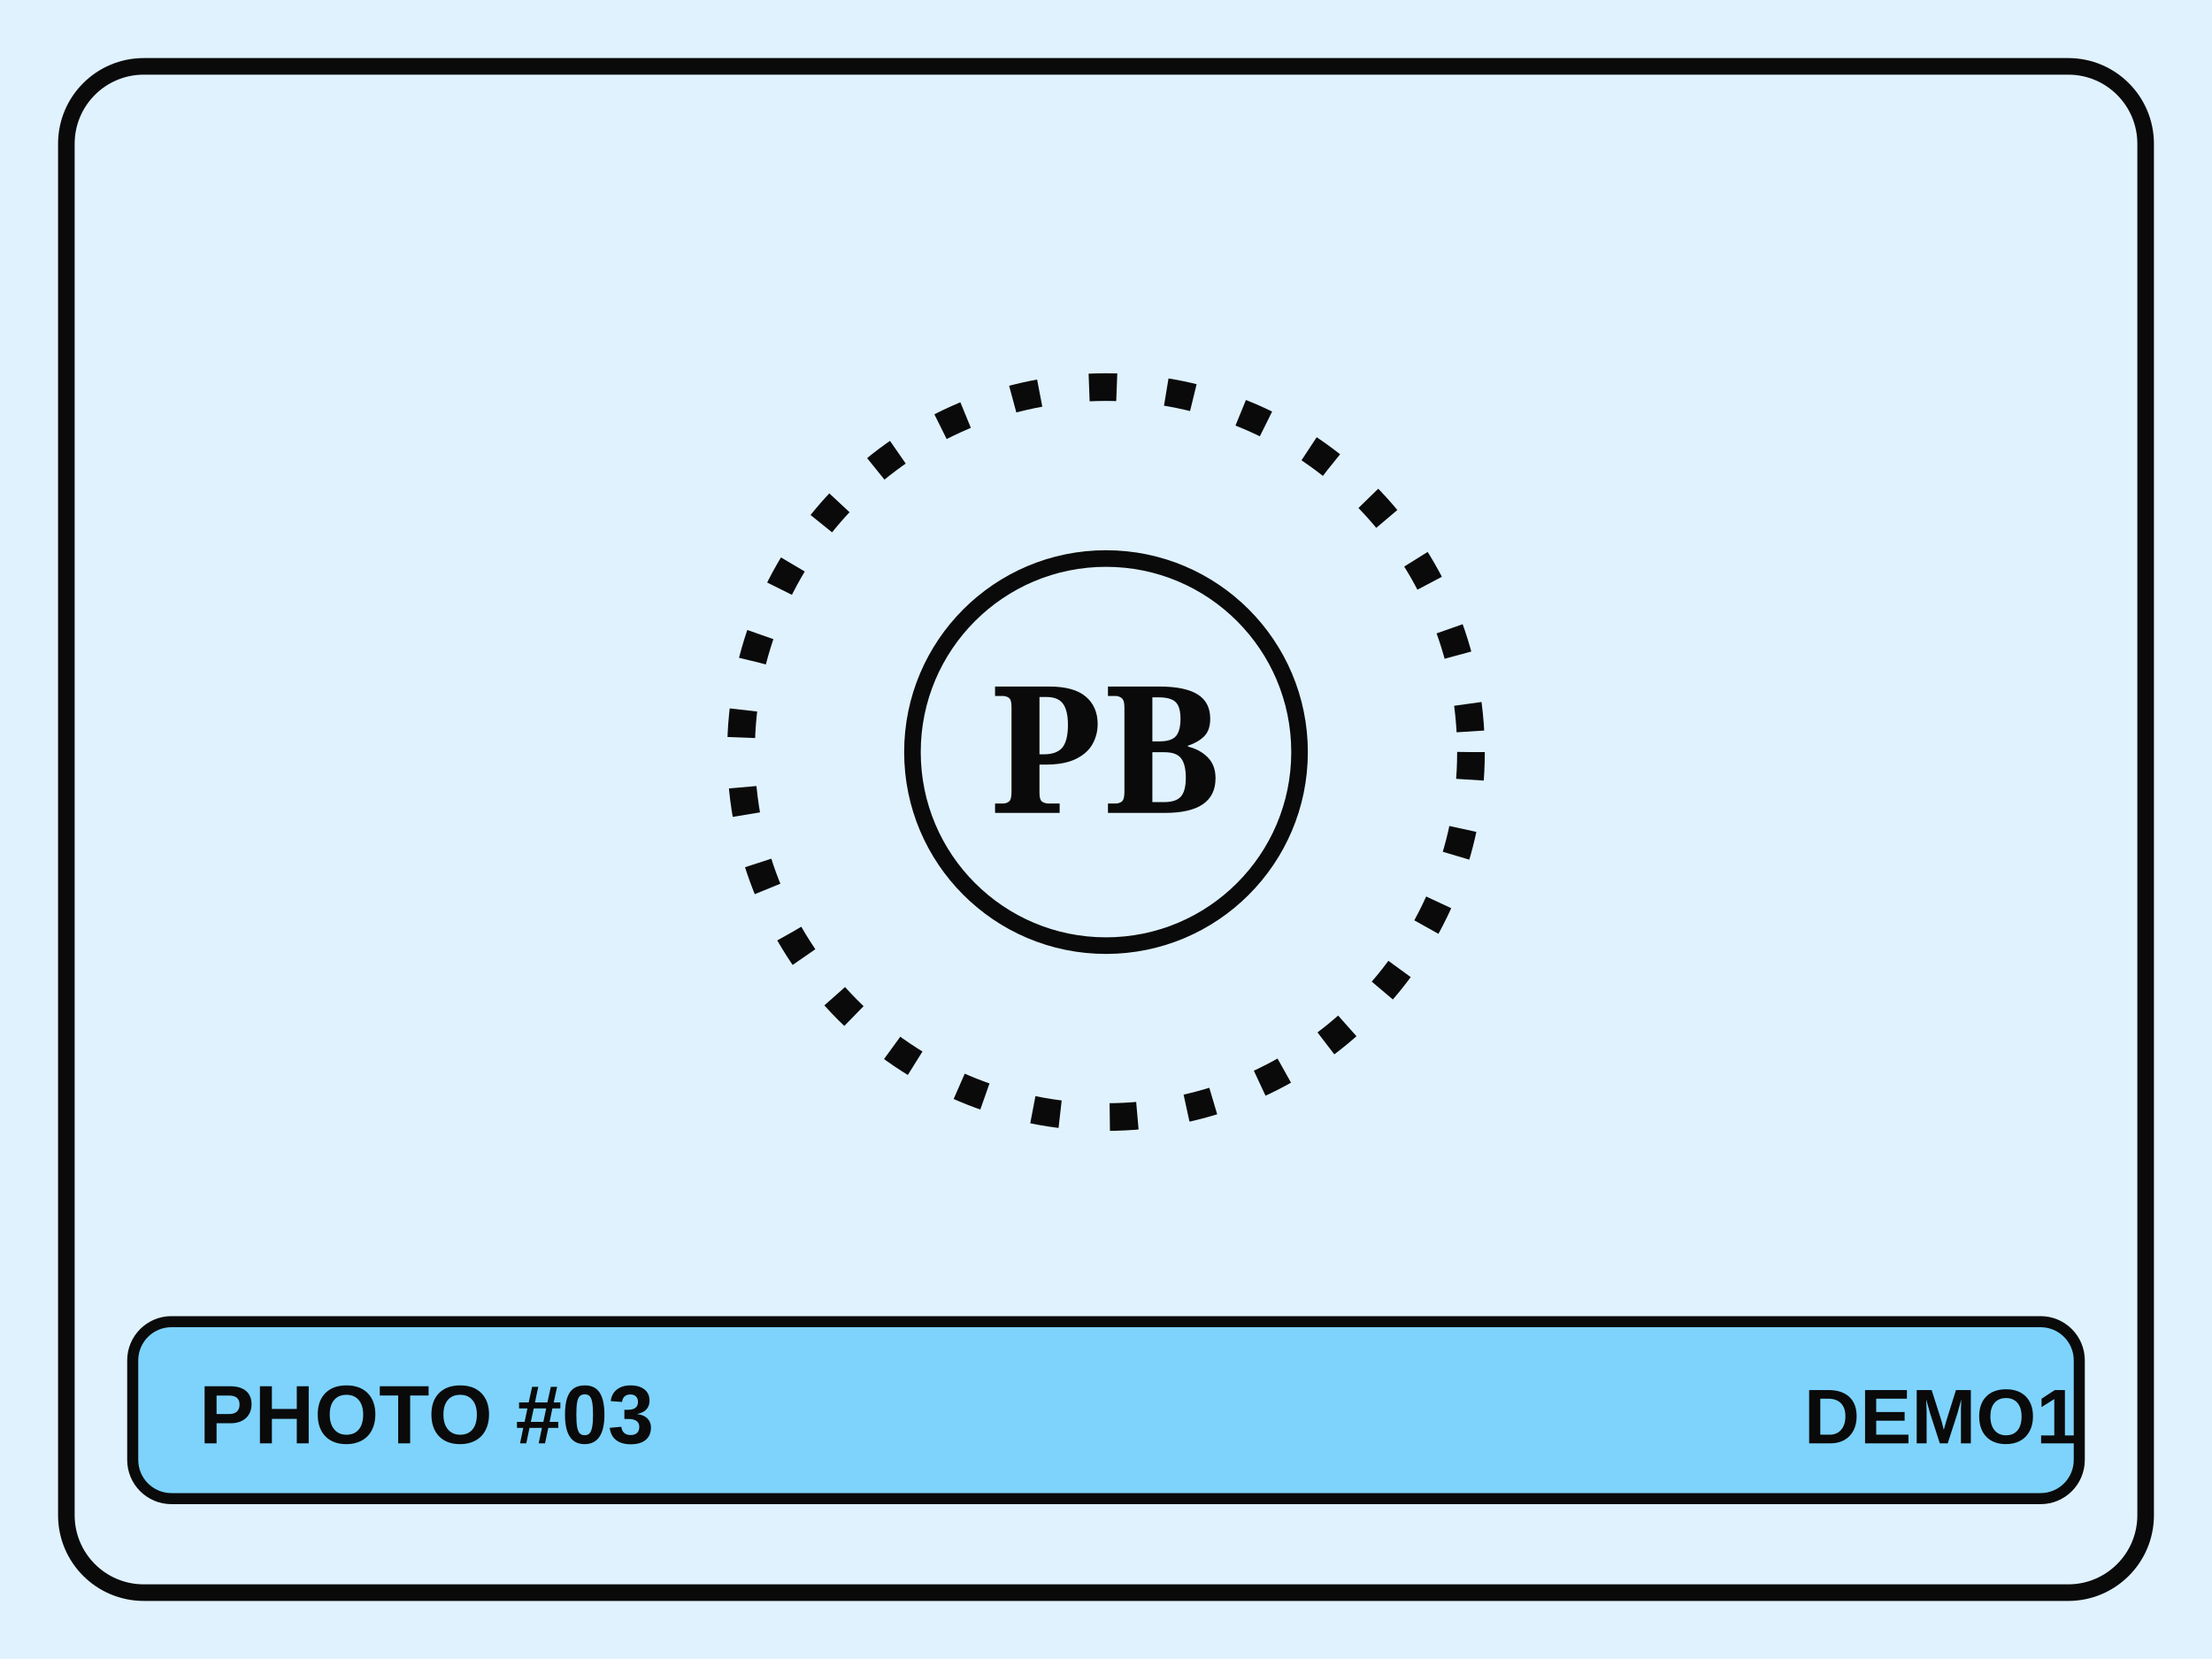
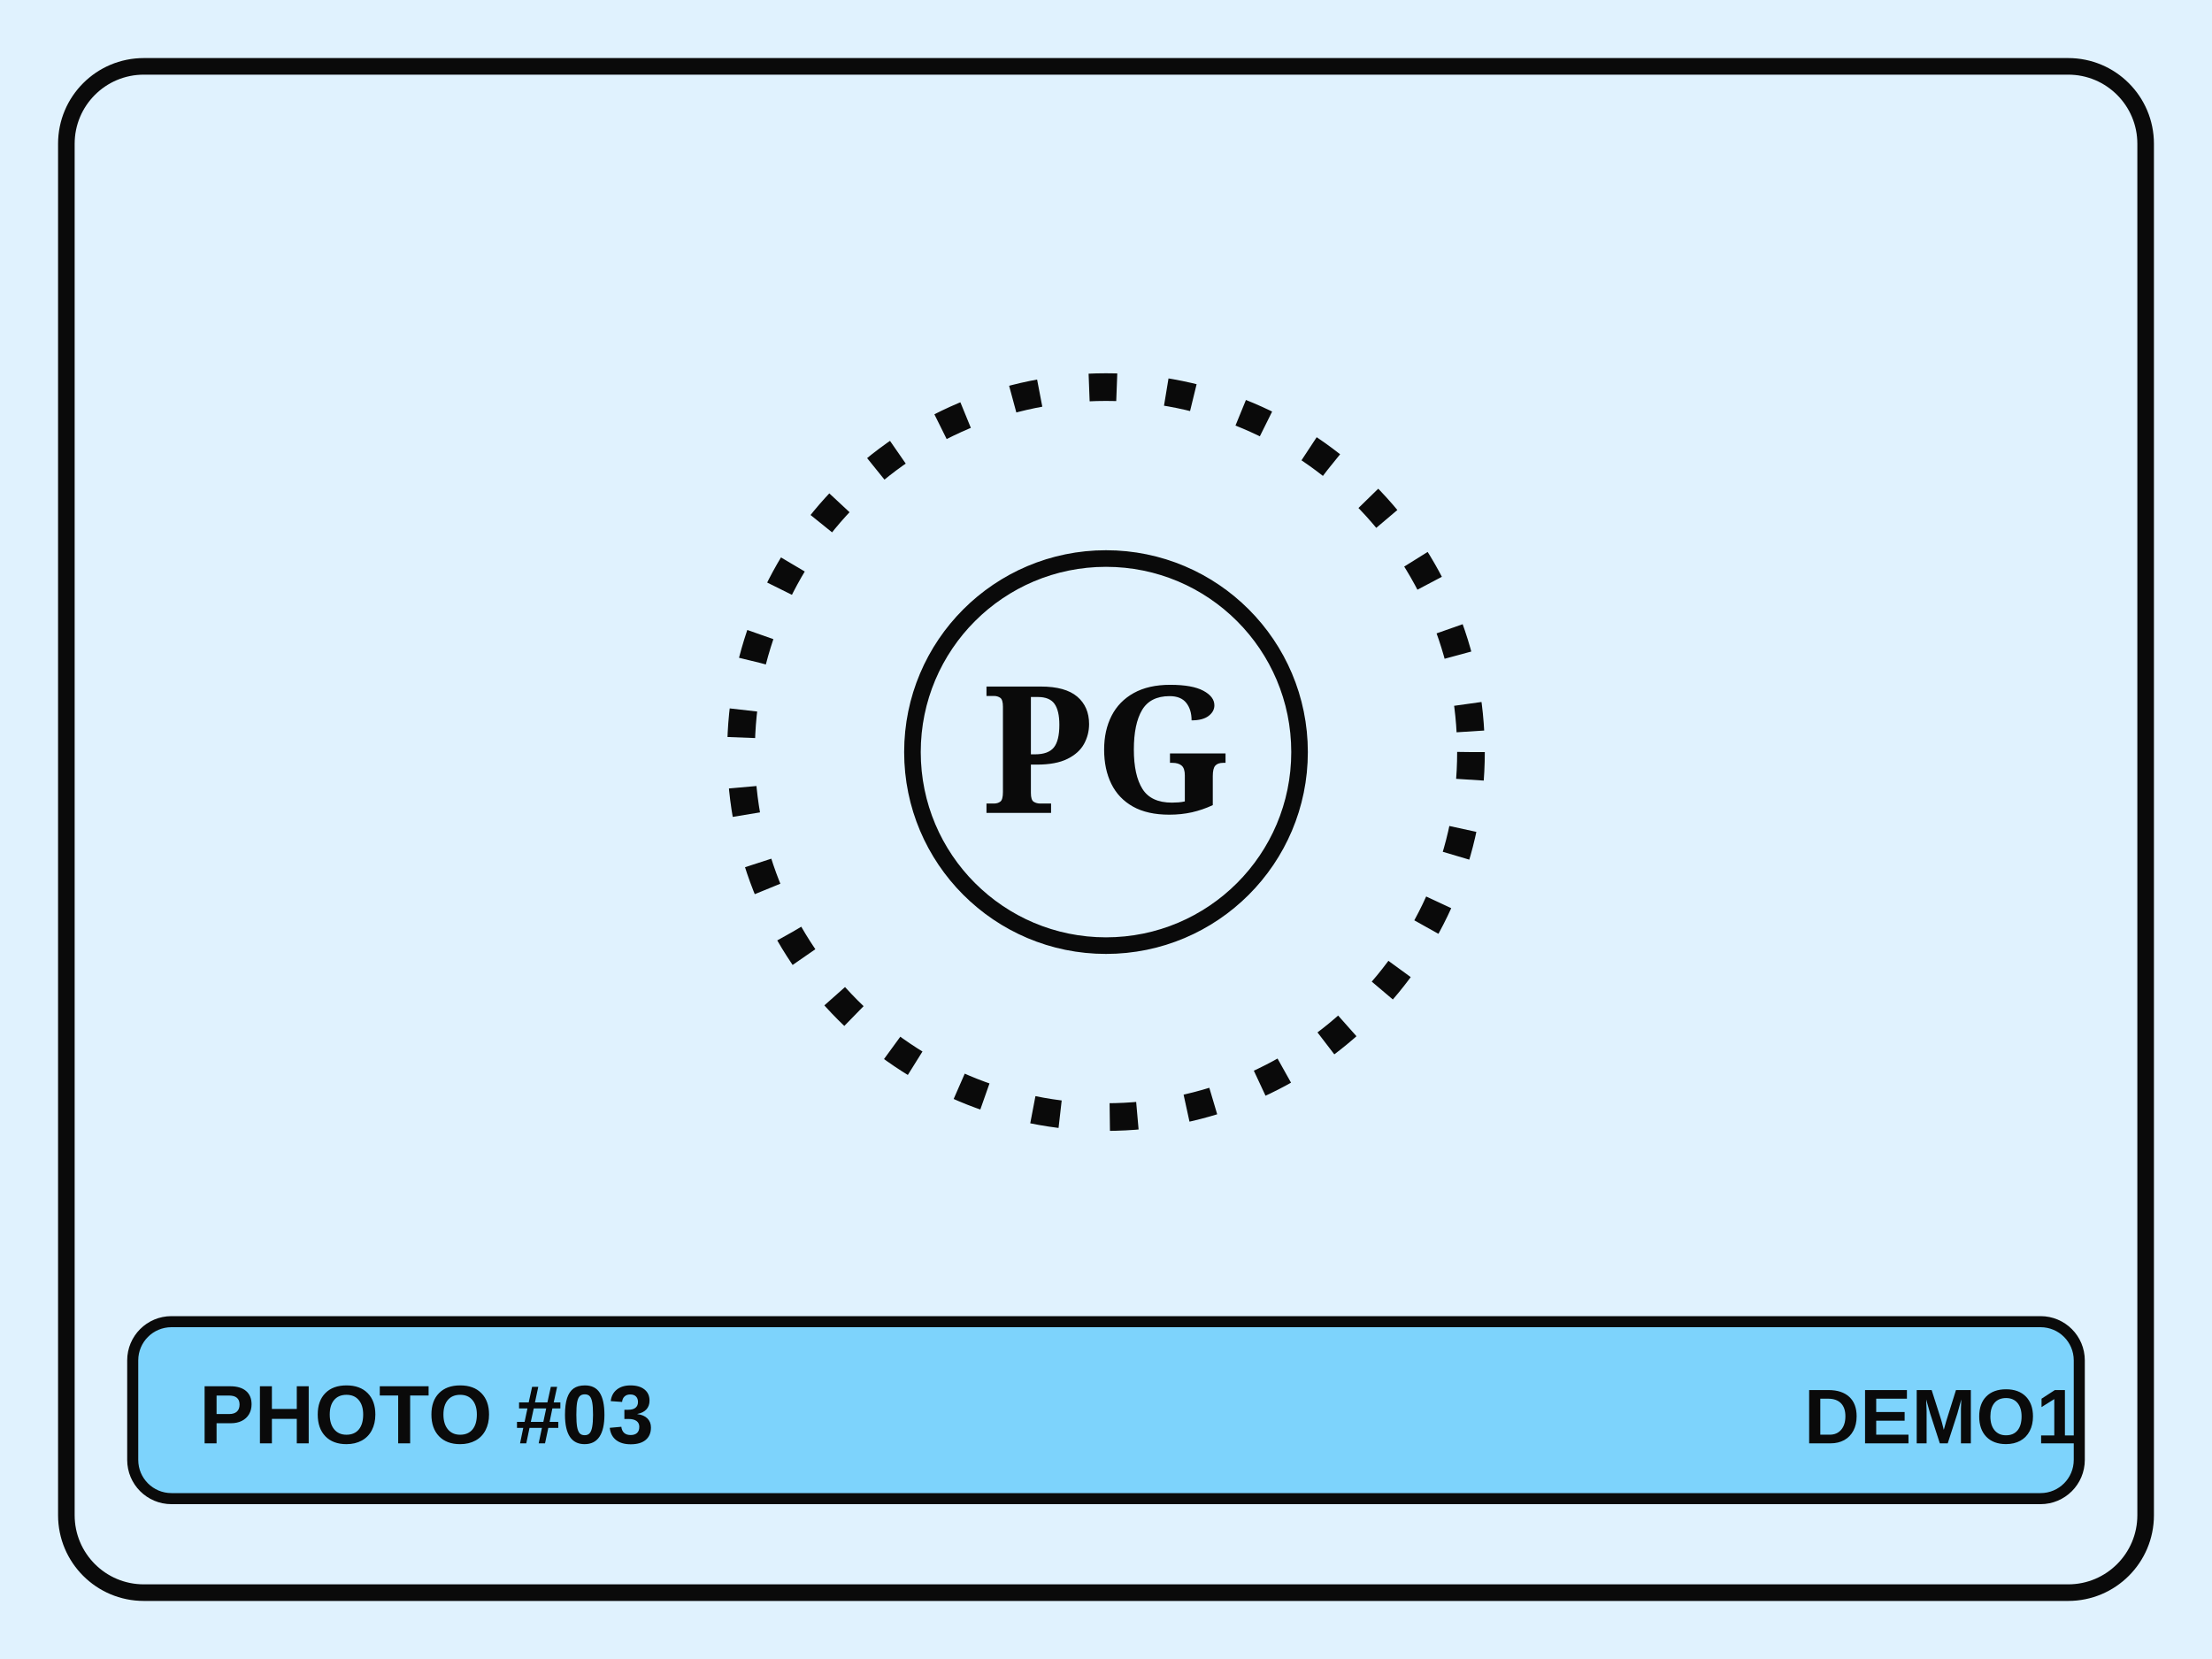
<svg xmlns="http://www.w3.org/2000/svg" width="800" height="600" viewBox="0 0 800 600">
  <rect width="800" height="600" fill="#e0f2fe" />
  <rect x="24" y="24" width="752" height="552" rx="28" fill="none" stroke="#0a0a0a" stroke-width="6" />
  <circle cx="400" cy="272" r="132" fill="none" stroke="#0a0a0a" stroke-width="10" stroke-dasharray="10 18" />
  <circle cx="400" cy="272" r="70" fill="none" stroke="#0a0a0a" stroke-width="6" />
-   <text x="400" y="294" font-family="Georgia, serif" font-size="64" font-weight="bold" fill="#0a0a0a" text-anchor="middle">PB</text>
+   <text x="400" y="294" font-family="Georgia, serif" font-size="64" font-weight="bold" fill="#0a0a0a" text-anchor="middle">PG</text>
  <rect x="48" y="478" width="704" height="64" rx="14" fill="#7dd3fc" stroke="#0a0a0a" stroke-width="4" />
  <text x="72" y="522" font-family="Arial, sans-serif" font-size="30" font-weight="bold" fill="#0a0a0a">PHOTO #03</text>
  <text x="752" y="522" font-family="Arial, sans-serif" font-size="28" font-weight="bold" fill="#0a0a0a" text-anchor="end">DEMO1</text>
</svg>
